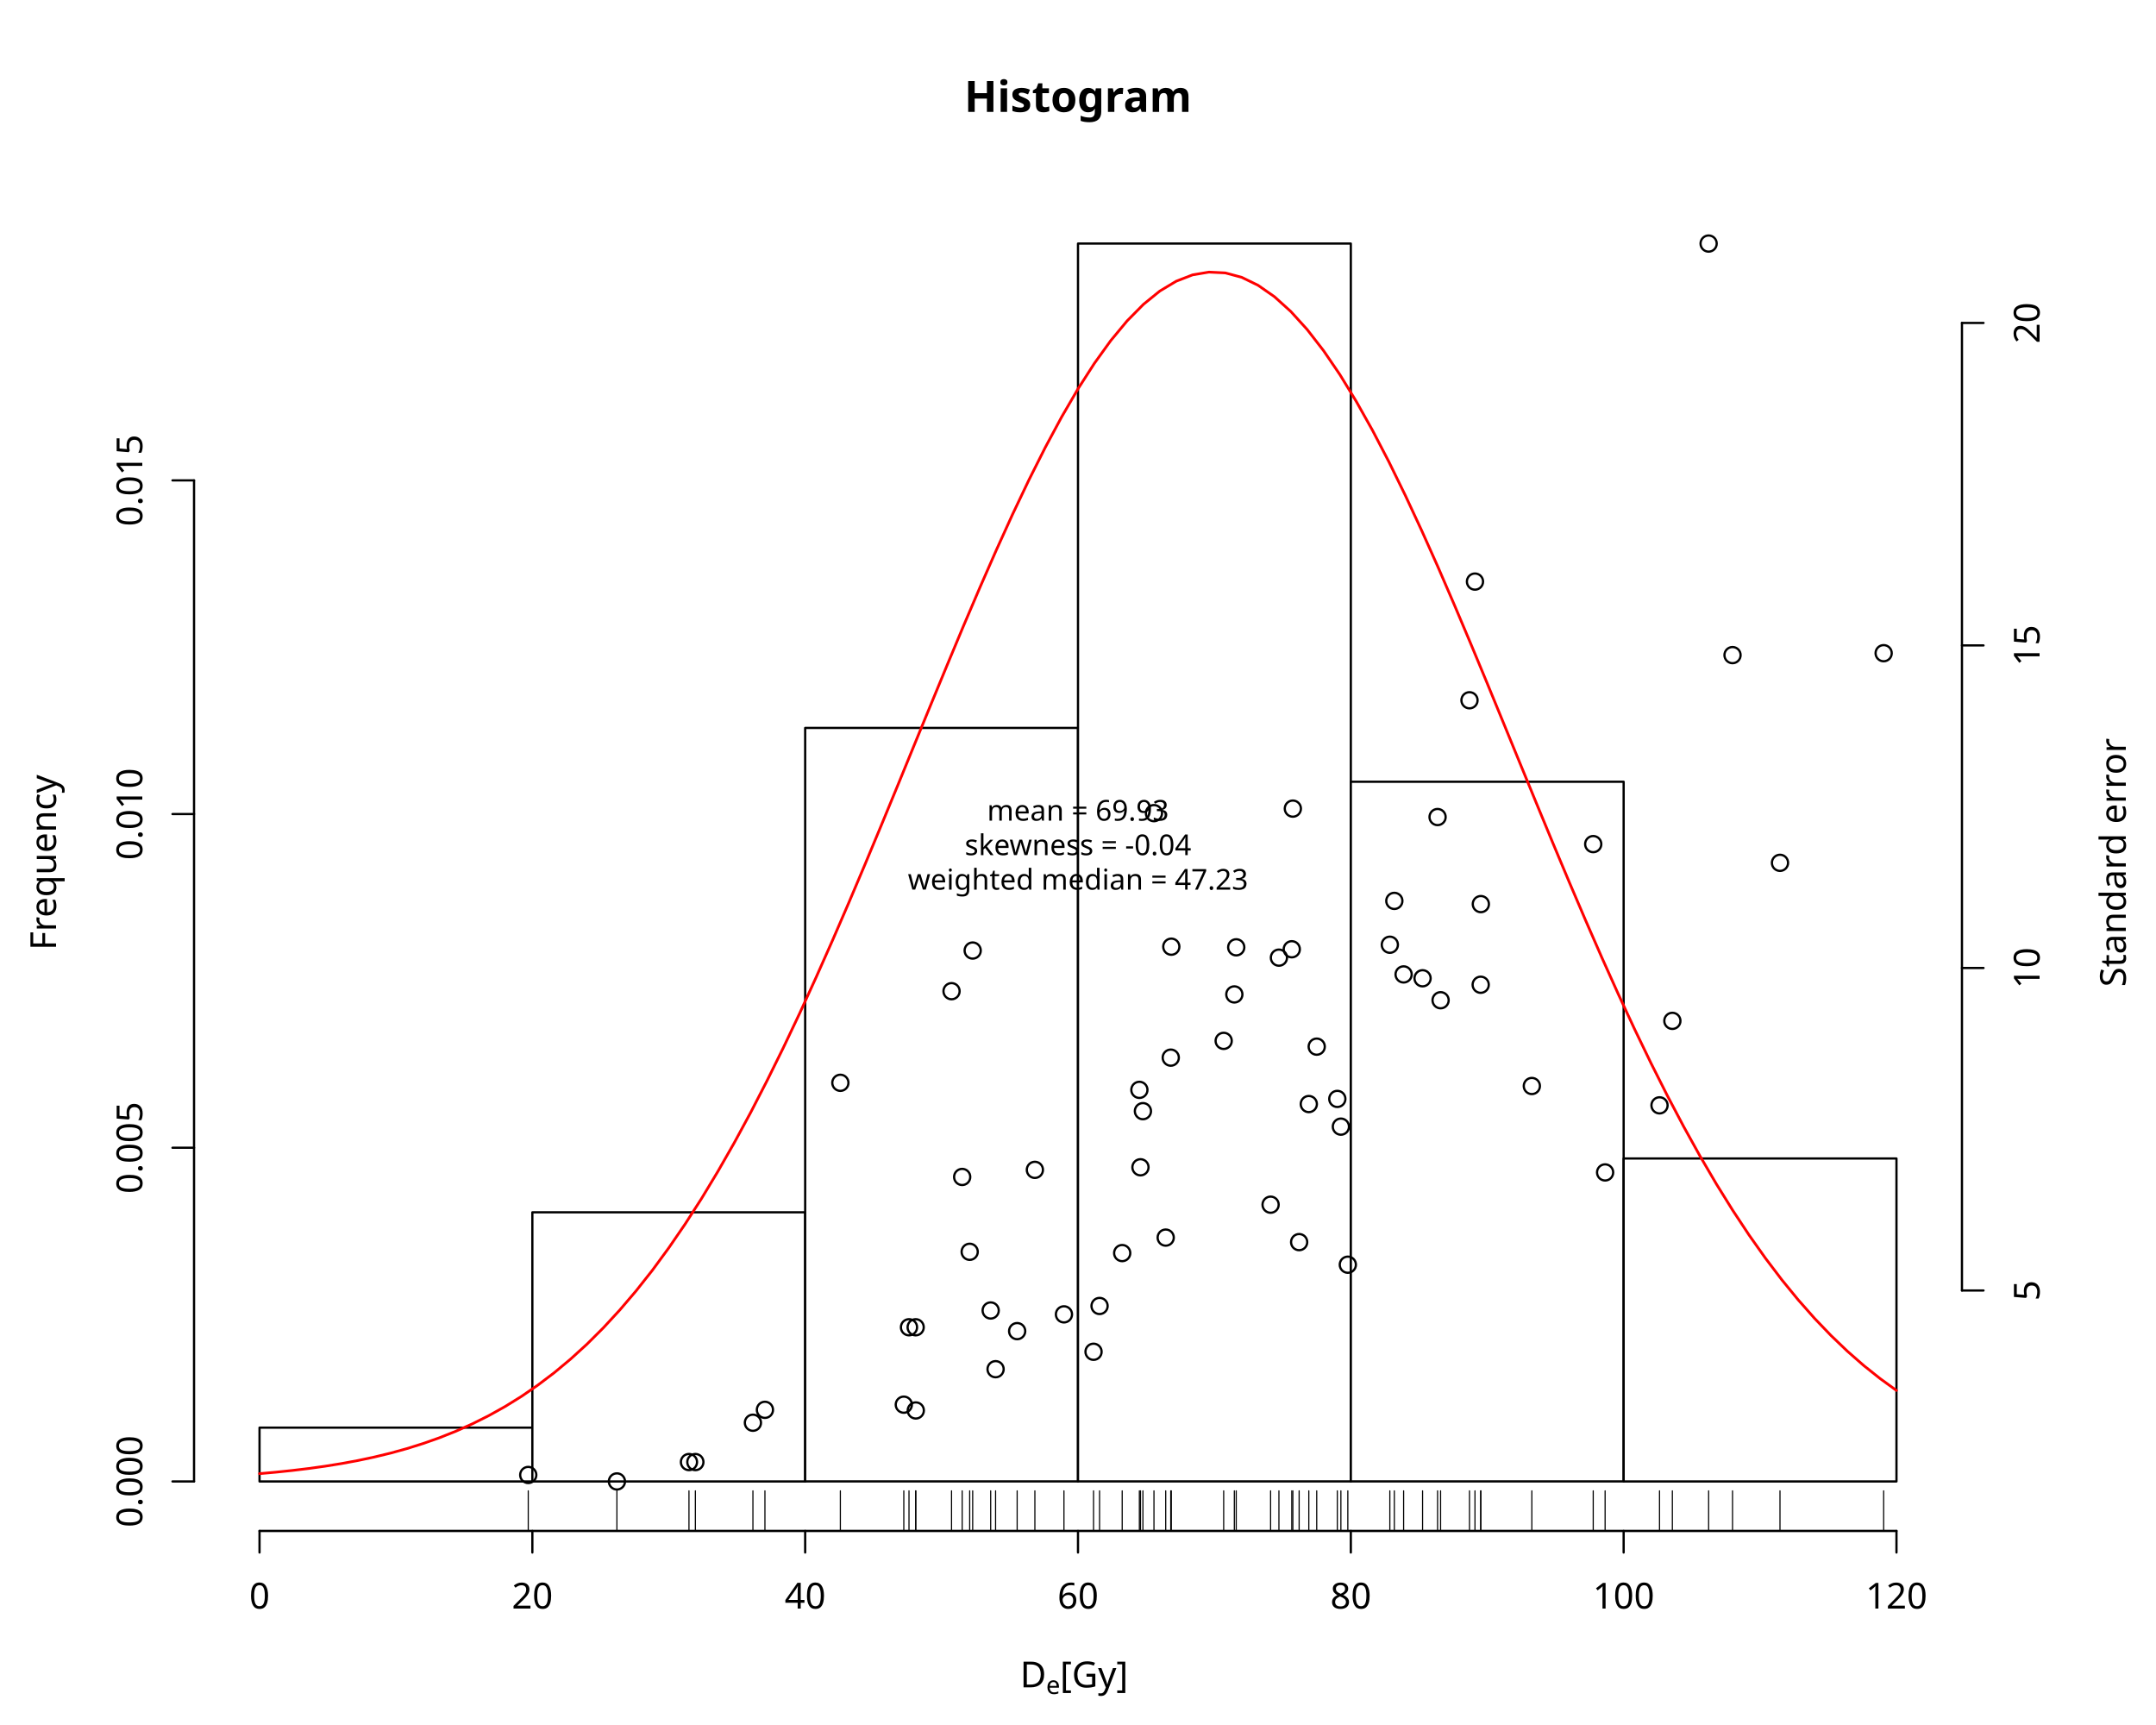
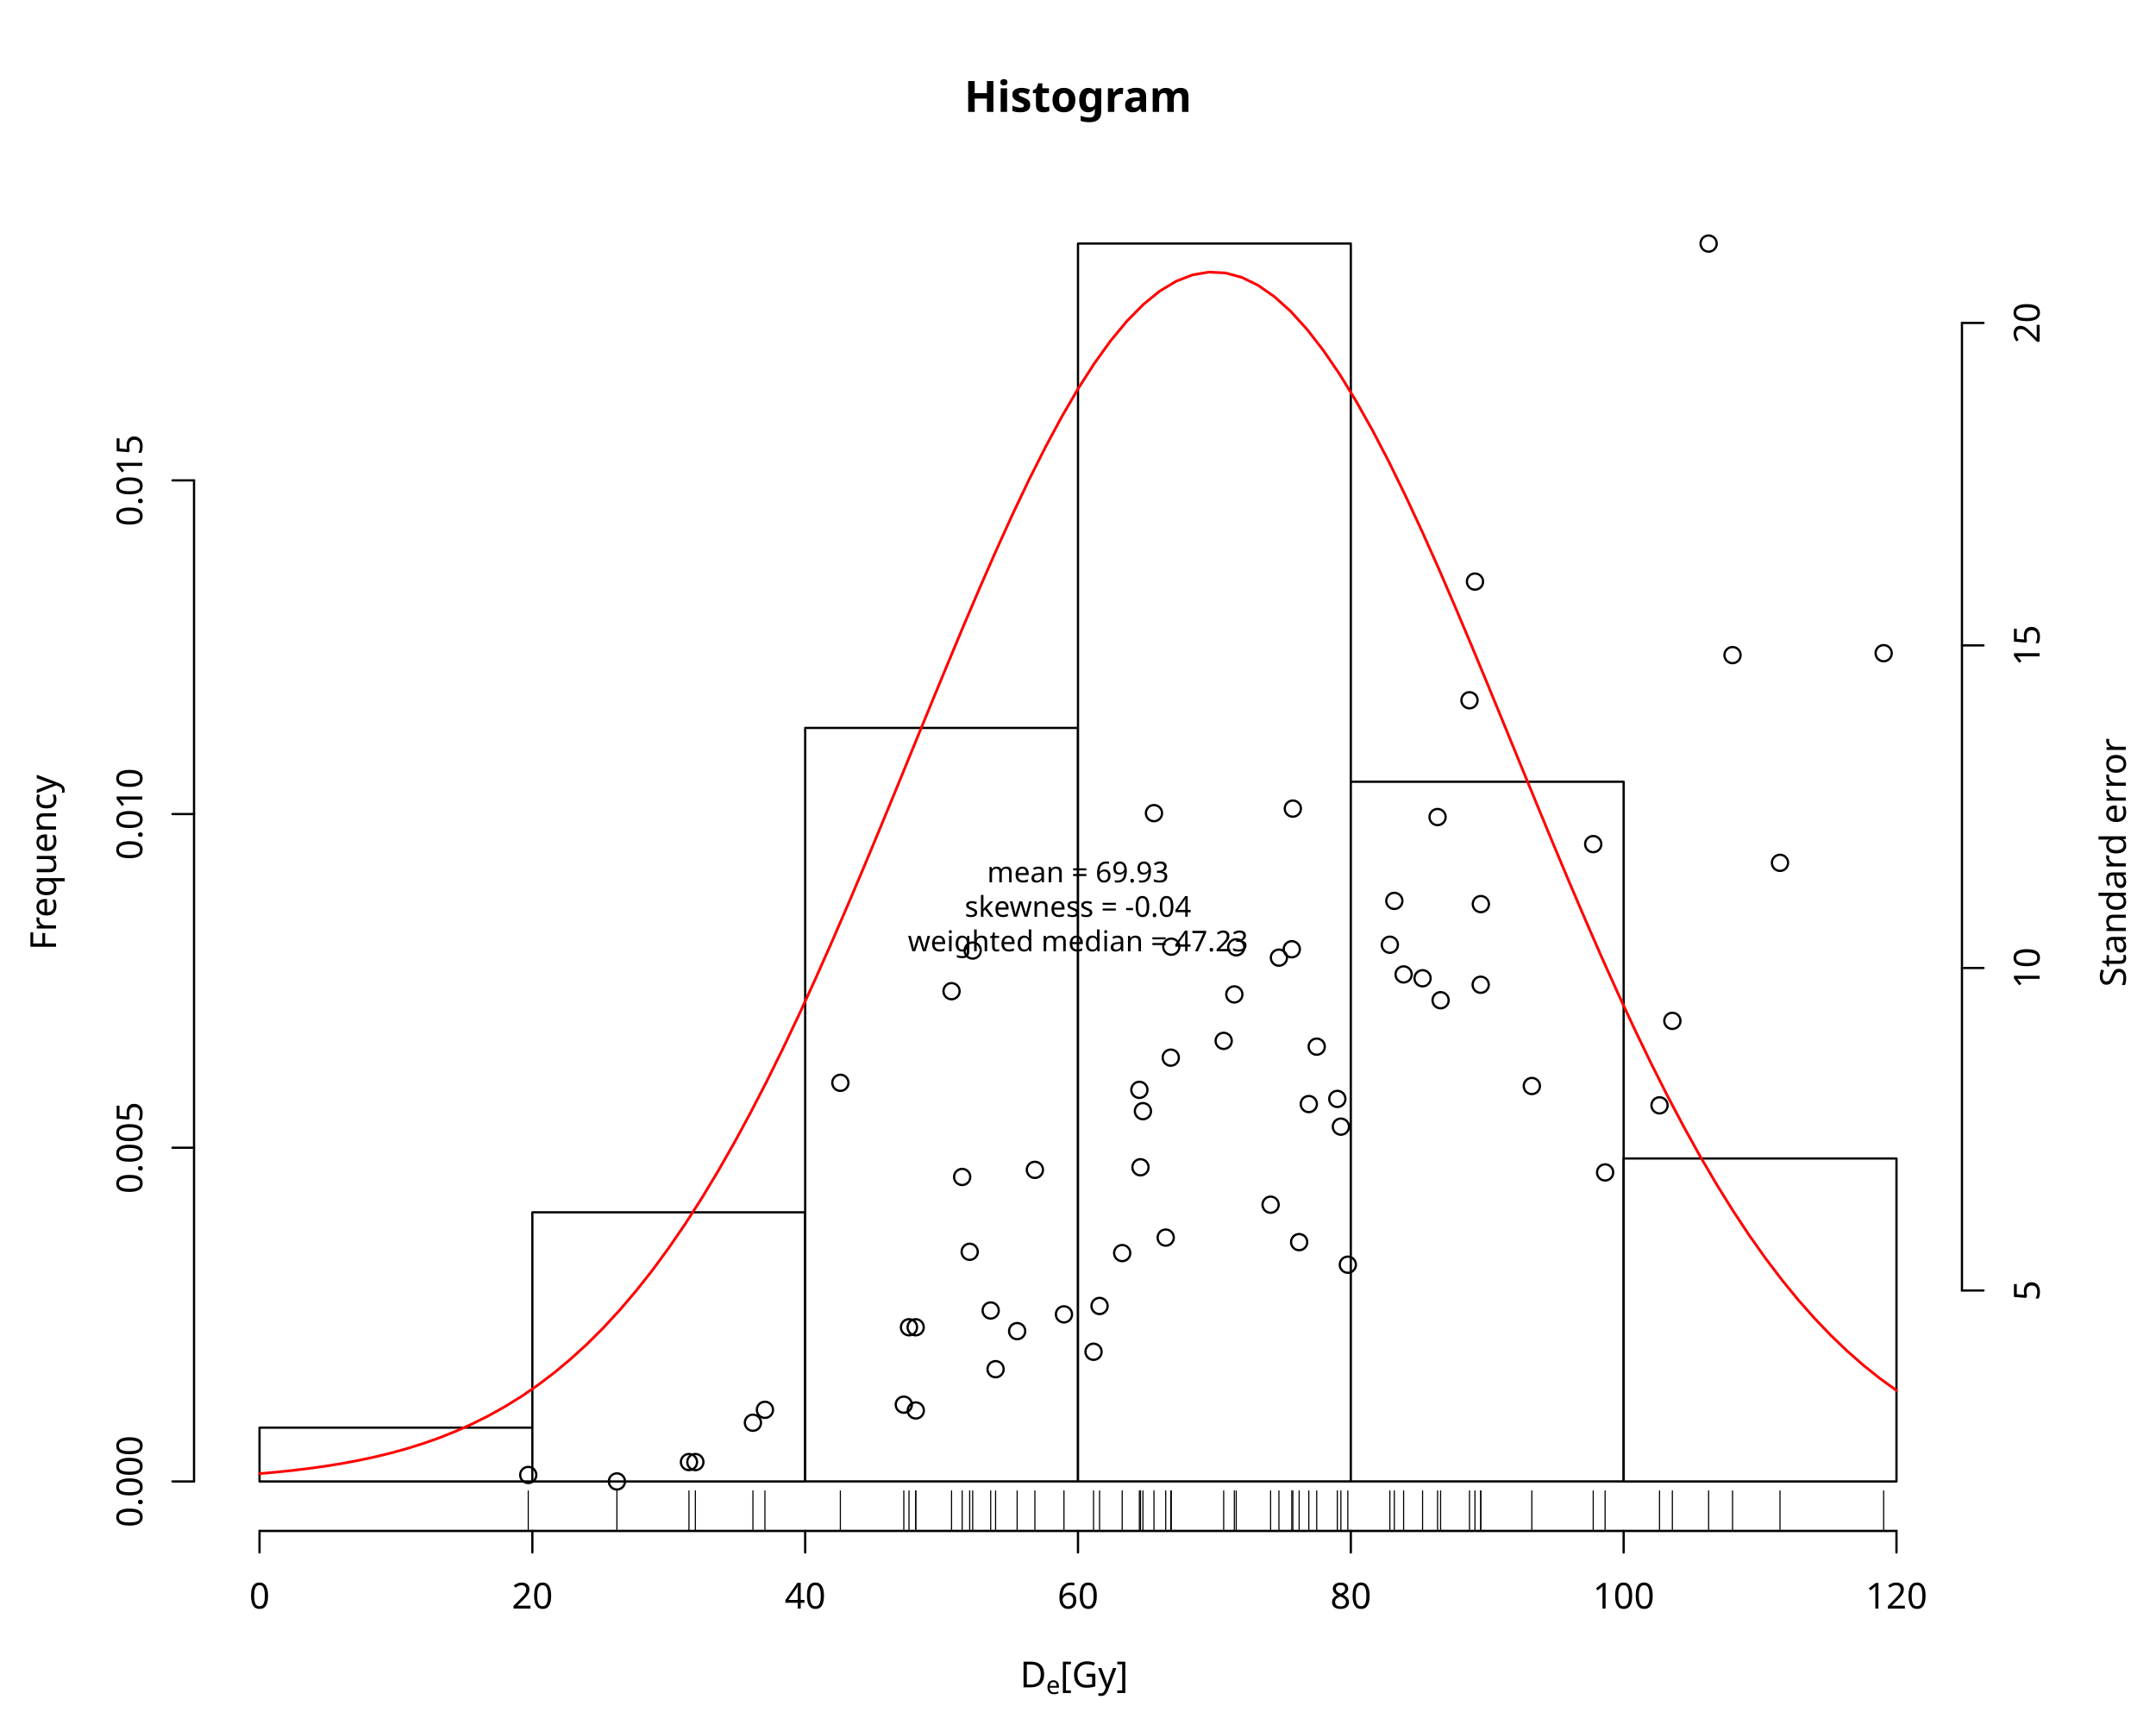
<svg xmlns="http://www.w3.org/2000/svg" class="svglite" data-engine-version="2.0" width="720.00pt" height="576.00pt" viewBox="0 0 720.00 576.00">
  <defs>
    <style type="text/css">
    .svglite line, .svglite polyline, .svglite polygon, .svglite path, .svglite rect, .svglite circle {
      fill: none;
      stroke: #000000;
      stroke-linecap: round;
      stroke-linejoin: round;
      stroke-miterlimit: 10.00;
    }
  </style>
  </defs>
  <rect width="100%" height="100%" style="stroke: none; fill: #FFFFFF;" />
  <defs>
    <clipPath id="cpMC4wMHw3MjAuMDB8MC4wMHw1NzYuMDA=">
      <rect x="0.00" y="0.00" width="720.00" height="576.00" />
    </clipPath>
  </defs>
  <g clip-path="url(#cpMC4wMHw3MjAuMDB8MC4wMHw1NzYuMDA=)">
    <text x="360.00" y="37.36" text-anchor="middle" style="font-size: 14.40px; font-weight: bold; font-family: sans;" textLength="65.63px" lengthAdjust="spacingAndGlyphs">Histogram</text>
    <text x="340.66" y="563.43" style="font-size: 12.00px; font-family: sans;" textLength="8.67px" lengthAdjust="spacingAndGlyphs">D</text>
    <text x="349.33" y="565.65" style="font-size: 8.40px; font-family: sans;" textLength="4.67px" lengthAdjust="spacingAndGlyphs">e</text>
    <text x="354.00" y="563.43" style="font-size: 12.00px; font-family: sans;" textLength="25.34px" lengthAdjust="spacingAndGlyphs"> [Gy]</text>
    <text transform="translate(18.72,288.00) rotate(-90)" text-anchor="middle" style="font-size: 12.00px; font-family: sans;" textLength="56.71px" lengthAdjust="spacingAndGlyphs">Frequency</text>
    <line x1="86.67" y1="511.20" x2="633.33" y2="511.20" style="stroke-width: 0.75;" />
    <line x1="86.67" y1="511.20" x2="86.67" y2="518.40" style="stroke-width: 0.75;" />
    <line x1="177.78" y1="511.20" x2="177.78" y2="518.40" style="stroke-width: 0.75;" />
    <line x1="268.89" y1="511.20" x2="268.89" y2="518.40" style="stroke-width: 0.75;" />
    <line x1="360.00" y1="511.20" x2="360.00" y2="518.40" style="stroke-width: 0.75;" />
    <line x1="451.11" y1="511.20" x2="451.11" y2="518.40" style="stroke-width: 0.75;" />
    <line x1="542.22" y1="511.20" x2="542.22" y2="518.40" style="stroke-width: 0.75;" />
    <line x1="633.33" y1="511.20" x2="633.33" y2="518.40" style="stroke-width: 0.75;" />
    <text x="86.67" y="537.12" text-anchor="middle" style="font-size: 12.00px; font-family: sans;" textLength="6.67px" lengthAdjust="spacingAndGlyphs">0</text>
    <text x="177.78" y="537.12" text-anchor="middle" style="font-size: 12.00px; font-family: sans;" textLength="13.35px" lengthAdjust="spacingAndGlyphs">20</text>
    <text x="268.89" y="537.12" text-anchor="middle" style="font-size: 12.00px; font-family: sans;" textLength="13.35px" lengthAdjust="spacingAndGlyphs">40</text>
    <text x="360.00" y="537.12" text-anchor="middle" style="font-size: 12.00px; font-family: sans;" textLength="13.35px" lengthAdjust="spacingAndGlyphs">60</text>
    <text x="451.11" y="537.12" text-anchor="middle" style="font-size: 12.00px; font-family: sans;" textLength="13.35px" lengthAdjust="spacingAndGlyphs">80</text>
    <text x="542.22" y="537.12" text-anchor="middle" style="font-size: 12.00px; font-family: sans;" textLength="20.02px" lengthAdjust="spacingAndGlyphs">100</text>
    <text x="633.33" y="537.12" text-anchor="middle" style="font-size: 12.00px; font-family: sans;" textLength="20.02px" lengthAdjust="spacingAndGlyphs">120</text>
    <line x1="64.80" y1="494.67" x2="64.80" y2="160.41" style="stroke-width: 0.75;" />
    <line x1="64.80" y1="494.67" x2="57.60" y2="494.67" style="stroke-width: 0.75;" />
    <line x1="64.80" y1="383.25" x2="57.60" y2="383.25" style="stroke-width: 0.75;" />
    <line x1="64.80" y1="271.83" x2="57.60" y2="271.83" style="stroke-width: 0.75;" />
    <line x1="64.80" y1="160.41" x2="57.60" y2="160.41" style="stroke-width: 0.75;" />
    <text transform="translate(47.52,494.67) rotate(-90)" text-anchor="middle" style="font-size: 12.00px; font-family: sans;" textLength="30.03px" lengthAdjust="spacingAndGlyphs">0.000</text>
    <text transform="translate(47.52,383.25) rotate(-90)" text-anchor="middle" style="font-size: 12.00px; font-family: sans;" textLength="30.03px" lengthAdjust="spacingAndGlyphs">0.005</text>
    <text transform="translate(47.52,271.83) rotate(-90)" text-anchor="middle" style="font-size: 12.00px; font-family: sans;" textLength="30.03px" lengthAdjust="spacingAndGlyphs">0.010</text>
    <text transform="translate(47.52,160.41) rotate(-90)" text-anchor="middle" style="font-size: 12.00px; font-family: sans;" textLength="30.03px" lengthAdjust="spacingAndGlyphs">0.015</text>
  </g>
  <defs>
    <clipPath id="cpNjQuODB8NjU1LjIwfDY0LjgwfDUxMS4yMA==">
      <rect x="64.80" y="64.80" width="590.40" height="446.40" />
    </clipPath>
  </defs>
  <g clip-path="url(#cpNjQuODB8NjU1LjIwfDY0LjgwfDUxMS4yMA==)">
    <rect x="86.67" y="476.70" width="91.11" height="17.97" style="stroke-width: 0.75; fill: #FFFFFF;" />
    <rect x="177.78" y="404.81" width="91.11" height="89.86" style="stroke-width: 0.75; fill: #FFFFFF;" />
    <rect x="268.89" y="243.07" width="91.11" height="251.59" style="stroke-width: 0.75; fill: #FFFFFF;" />
    <rect x="360.00" y="81.33" width="91.11" height="413.33" style="stroke-width: 0.75; fill: #FFFFFF;" />
    <rect x="451.11" y="261.04" width="91.11" height="233.62" style="stroke-width: 0.75; fill: #FFFFFF;" />
    <rect x="542.22" y="386.84" width="91.11" height="107.83" style="stroke-width: 0.75; fill: #FFFFFF;" />
  </g>
  <g clip-path="url(#cpMC4wMHw3MjAuMDB8MC4wMHw1NzYuMDA=)">
    <line x1="176.41" y1="511.20" x2="176.41" y2="497.81" style="stroke-width: 0.38;" />
    <line x1="206.02" y1="511.20" x2="206.02" y2="497.81" style="stroke-width: 0.38;" />
    <line x1="230.08" y1="511.20" x2="230.08" y2="497.81" style="stroke-width: 0.38;" />
    <line x1="232.22" y1="511.20" x2="232.22" y2="497.81" style="stroke-width: 0.38;" />
    <line x1="251.44" y1="511.20" x2="251.44" y2="497.81" style="stroke-width: 0.38;" />
    <line x1="255.45" y1="511.20" x2="255.45" y2="497.81" style="stroke-width: 0.38;" />
    <line x1="280.64" y1="511.20" x2="280.64" y2="497.81" style="stroke-width: 0.38;" />
    <line x1="301.83" y1="511.20" x2="301.83" y2="497.81" style="stroke-width: 0.38;" />
    <line x1="303.56" y1="511.20" x2="303.56" y2="497.81" style="stroke-width: 0.38;" />
    <line x1="305.79" y1="511.20" x2="305.79" y2="497.81" style="stroke-width: 0.38;" />
    <line x1="305.83" y1="511.20" x2="305.83" y2="497.81" style="stroke-width: 0.38;" />
    <line x1="317.77" y1="511.20" x2="317.77" y2="497.81" style="stroke-width: 0.38;" />
    <line x1="321.32" y1="511.20" x2="321.32" y2="497.81" style="stroke-width: 0.38;" />
    <line x1="323.83" y1="511.20" x2="323.83" y2="497.81" style="stroke-width: 0.38;" />
    <line x1="324.83" y1="511.20" x2="324.83" y2="497.81" style="stroke-width: 0.38;" />
    <line x1="330.84" y1="511.20" x2="330.84" y2="497.81" style="stroke-width: 0.38;" />
    <line x1="332.48" y1="511.20" x2="332.48" y2="497.81" style="stroke-width: 0.38;" />
    <line x1="339.68" y1="511.20" x2="339.68" y2="497.81" style="stroke-width: 0.38;" />
    <line x1="345.60" y1="511.20" x2="345.60" y2="497.81" style="stroke-width: 0.38;" />
    <line x1="355.31" y1="511.20" x2="355.31" y2="497.81" style="stroke-width: 0.38;" />
    <line x1="365.19" y1="511.20" x2="365.19" y2="497.81" style="stroke-width: 0.38;" />
    <line x1="367.20" y1="511.20" x2="367.20" y2="497.81" style="stroke-width: 0.38;" />
    <line x1="374.76" y1="511.20" x2="374.76" y2="497.81" style="stroke-width: 0.38;" />
    <line x1="380.50" y1="511.20" x2="380.50" y2="497.81" style="stroke-width: 0.38;" />
    <line x1="380.86" y1="511.20" x2="380.86" y2="497.81" style="stroke-width: 0.38;" />
    <line x1="381.68" y1="511.20" x2="381.68" y2="497.81" style="stroke-width: 0.38;" />
    <line x1="385.37" y1="511.20" x2="385.37" y2="497.81" style="stroke-width: 0.38;" />
    <line x1="389.29" y1="511.20" x2="389.29" y2="497.81" style="stroke-width: 0.38;" />
    <line x1="390.98" y1="511.20" x2="390.98" y2="497.81" style="stroke-width: 0.38;" />
    <line x1="391.16" y1="511.20" x2="391.16" y2="497.81" style="stroke-width: 0.38;" />
    <line x1="408.65" y1="511.20" x2="408.65" y2="497.81" style="stroke-width: 0.38;" />
    <line x1="412.21" y1="511.20" x2="412.21" y2="497.81" style="stroke-width: 0.38;" />
    <line x1="412.84" y1="511.20" x2="412.84" y2="497.81" style="stroke-width: 0.38;" />
    <line x1="424.32" y1="511.20" x2="424.32" y2="497.81" style="stroke-width: 0.38;" />
    <line x1="427.10" y1="511.20" x2="427.10" y2="497.81" style="stroke-width: 0.38;" />
    <line x1="431.39" y1="511.20" x2="431.39" y2="497.81" style="stroke-width: 0.38;" />
    <line x1="431.75" y1="511.20" x2="431.75" y2="497.81" style="stroke-width: 0.38;" />
    <line x1="433.85" y1="511.20" x2="433.85" y2="497.81" style="stroke-width: 0.38;" />
    <line x1="437.08" y1="511.20" x2="437.08" y2="497.81" style="stroke-width: 0.38;" />
    <line x1="439.72" y1="511.20" x2="439.72" y2="497.81" style="stroke-width: 0.38;" />
    <line x1="446.60" y1="511.20" x2="446.60" y2="497.81" style="stroke-width: 0.38;" />
    <line x1="447.79" y1="511.20" x2="447.79" y2="497.81" style="stroke-width: 0.38;" />
    <line x1="450.11" y1="511.20" x2="450.11" y2="497.81" style="stroke-width: 0.38;" />
    <line x1="464.14" y1="511.20" x2="464.14" y2="497.81" style="stroke-width: 0.38;" />
    <line x1="465.64" y1="511.20" x2="465.64" y2="497.81" style="stroke-width: 0.38;" />
    <line x1="468.74" y1="511.20" x2="468.74" y2="497.81" style="stroke-width: 0.38;" />
    <line x1="475.07" y1="511.20" x2="475.07" y2="497.81" style="stroke-width: 0.38;" />
    <line x1="480.08" y1="511.20" x2="480.08" y2="497.81" style="stroke-width: 0.38;" />
    <line x1="481.09" y1="511.20" x2="481.09" y2="497.81" style="stroke-width: 0.38;" />
    <line x1="490.74" y1="511.20" x2="490.74" y2="497.81" style="stroke-width: 0.38;" />
    <line x1="492.57" y1="511.20" x2="492.57" y2="497.81" style="stroke-width: 0.38;" />
    <line x1="494.48" y1="511.20" x2="494.48" y2="497.81" style="stroke-width: 0.38;" />
    <line x1="494.53" y1="511.20" x2="494.53" y2="497.81" style="stroke-width: 0.38;" />
    <line x1="511.56" y1="511.20" x2="511.56" y2="497.81" style="stroke-width: 0.38;" />
    <line x1="532.06" y1="511.20" x2="532.06" y2="497.81" style="stroke-width: 0.38;" />
    <line x1="536.03" y1="511.20" x2="536.03" y2="497.81" style="stroke-width: 0.38;" />
    <line x1="554.20" y1="511.20" x2="554.20" y2="497.81" style="stroke-width: 0.38;" />
    <line x1="558.49" y1="511.20" x2="558.49" y2="497.81" style="stroke-width: 0.38;" />
    <line x1="570.60" y1="511.20" x2="570.60" y2="497.81" style="stroke-width: 0.38;" />
    <line x1="578.58" y1="511.20" x2="578.58" y2="497.81" style="stroke-width: 0.38;" />
    <line x1="594.43" y1="511.20" x2="594.43" y2="497.81" style="stroke-width: 0.38;" />
    <line x1="629.05" y1="511.20" x2="629.05" y2="497.81" style="stroke-width: 0.38;" />
  </g>
  <g clip-path="url(#cpNjQuODB8NjU1LjIwfDY0LjgwfDUxMS4yMA==)">
    <polyline points="86.67,492.07 92.13,491.58 97.60,491.01 103.07,490.35 108.53,489.59 114.00,488.71 119.47,487.70 124.93,486.54 130.40,485.22 135.87,483.71 141.33,482.00 146.80,480.07 152.27,477.89 157.73,475.45 163.20,472.71 168.67,469.66 174.13,466.28 179.60,462.52 185.07,458.38 190.53,453.83 196.00,448.85 201.47,443.40 206.93,437.48 212.40,431.07 217.87,424.15 223.33,416.70 228.80,408.73 234.27,400.22 239.73,391.17 245.20,381.60 250.67,371.51 256.13,360.91 261.60,349.84 267.07,338.31 272.53,326.37 278.00,314.05 283.47,301.40 288.93,288.49 294.40,275.36 299.87,262.09 305.33,248.74 310.80,235.41 316.27,222.16 321.73,209.08 327.20,196.27 332.67,183.80 338.13,171.78 343.60,160.28 349.07,149.41 354.53,139.24 360.00,129.85 365.47,121.33 370.93,113.74 376.40,107.15 381.87,101.61 387.33,97.18 392.80,93.90 398.27,91.78 403.73,90.86 409.20,91.13 414.67,92.60 420.13,95.26 425.60,99.07 431.07,104.01 436.53,110.03 442.00,117.09 447.47,125.11 452.93,134.04 458.40,143.79 463.87,154.30 469.33,165.47 474.80,177.22 480.27,189.45 485.73,202.09 491.20,215.04 496.67,228.20 502.13,241.50 507.60,254.85 513.07,268.17 518.53,281.38 524.00,294.42 529.47,307.22 534.93,319.72 540.40,331.88 545.87,343.64 551.33,354.96 556.80,365.82 562.27,376.19 567.73,386.04 573.20,395.38 578.67,404.18 584.13,412.44 589.60,420.17 595.07,427.38 600.53,434.06 606.00,440.25 611.47,445.95 616.93,451.18 622.40,455.97 627.87,460.33 633.33,464.29 " style="stroke-width: 0.90; stroke: #FF0000;" />
-     <text x="360.00" y="274.02" text-anchor="middle" style="font-size: 9.60px; font-family: sans;" textLength="58.99px" lengthAdjust="spacingAndGlyphs">mean = 69.93</text>
-     <text x="360.00" y="285.54" text-anchor="middle" style="font-size: 9.60px; font-family: sans;" textLength="75.00px" lengthAdjust="spacingAndGlyphs">skewness = -0.04</text>
-     <text x="360.00" y="297.06" text-anchor="middle" style="font-size: 9.60px; font-family: sans;" textLength="107.56px" lengthAdjust="spacingAndGlyphs">weighted median = 47.23</text>
-     <text x="360.00" y="308.58" text-anchor="middle" style="font-size: 9.60px; font-family: sans;" textLength="0.00px" lengthAdjust="spacingAndGlyphs" />
+     <text x="360.00" y="294.61" text-anchor="middle" style="font-size: 9.60px; font-family: sans;" textLength="58.99px" lengthAdjust="spacingAndGlyphs">mean = 69.93</text>
+     <text x="360.00" y="306.13" text-anchor="middle" style="font-size: 9.60px; font-family: sans;" textLength="75.00px" lengthAdjust="spacingAndGlyphs">skewness = -0.04</text>
+     <text x="360.00" y="317.65" text-anchor="middle" style="font-size: 9.60px; font-family: sans;" textLength="107.56px" lengthAdjust="spacingAndGlyphs">weighted median = 47.23</text>
+     <text x="360.00" y="329.17" text-anchor="middle" style="font-size: 9.60px; font-family: sans;" textLength="0.00px" lengthAdjust="spacingAndGlyphs" />
    <circle cx="176.41" cy="492.51" r="2.70" style="stroke-width: 0.75;" />
    <circle cx="206.02" cy="494.67" r="2.70" style="stroke-width: 0.75;" />
    <circle cx="230.08" cy="488.20" r="2.70" style="stroke-width: 0.75;" />
    <circle cx="232.22" cy="488.20" r="2.70" style="stroke-width: 0.75;" />
    <circle cx="251.44" cy="475.07" r="2.70" style="stroke-width: 0.75;" />
    <circle cx="255.45" cy="470.76" r="2.70" style="stroke-width: 0.75;" />
    <circle cx="280.64" cy="361.56" r="2.70" style="stroke-width: 0.75;" />
    <circle cx="301.83" cy="469.04" r="2.70" style="stroke-width: 0.75;" />
    <circle cx="303.56" cy="443.19" r="2.70" style="stroke-width: 0.75;" />
    <circle cx="305.79" cy="443.19" r="2.70" style="stroke-width: 0.75;" />
    <circle cx="305.83" cy="470.97" r="2.70" style="stroke-width: 0.75;" />
    <circle cx="317.77" cy="330.97" r="2.70" style="stroke-width: 0.75;" />
    <circle cx="321.32" cy="393.00" r="2.70" style="stroke-width: 0.75;" />
    <circle cx="323.83" cy="417.99" r="2.70" style="stroke-width: 0.75;" />
    <circle cx="324.83" cy="317.40" r="2.70" style="stroke-width: 0.75;" />
    <circle cx="330.84" cy="437.59" r="2.70" style="stroke-width: 0.75;" />
    <circle cx="332.48" cy="457.19" r="2.70" style="stroke-width: 0.75;" />
    <circle cx="339.68" cy="444.48" r="2.70" style="stroke-width: 0.75;" />
    <circle cx="345.60" cy="390.63" r="2.70" style="stroke-width: 0.75;" />
    <circle cx="355.31" cy="438.88" r="2.70" style="stroke-width: 0.75;" />
    <circle cx="365.19" cy="451.37" r="2.70" style="stroke-width: 0.75;" />
    <circle cx="367.20" cy="436.08" r="2.70" style="stroke-width: 0.75;" />
    <circle cx="374.76" cy="418.42" r="2.70" style="stroke-width: 0.75;" />
    <circle cx="380.50" cy="363.92" r="2.70" style="stroke-width: 0.75;" />
    <circle cx="380.86" cy="389.77" r="2.70" style="stroke-width: 0.75;" />
    <circle cx="381.68" cy="371.03" r="2.70" style="stroke-width: 0.75;" />
    <circle cx="385.37" cy="271.52" r="2.70" style="stroke-width: 0.75;" />
    <circle cx="389.29" cy="413.25" r="2.70" style="stroke-width: 0.75;" />
    <circle cx="390.98" cy="353.16" r="2.70" style="stroke-width: 0.75;" />
    <circle cx="391.16" cy="316.11" r="2.70" style="stroke-width: 0.75;" />
    <circle cx="408.65" cy="347.56" r="2.70" style="stroke-width: 0.75;" />
    <circle cx="412.21" cy="332.05" r="2.70" style="stroke-width: 0.75;" />
    <circle cx="412.84" cy="316.32" r="2.70" style="stroke-width: 0.75;" />
    <circle cx="424.32" cy="402.26" r="2.70" style="stroke-width: 0.75;" />
    <circle cx="427.10" cy="319.77" r="2.70" style="stroke-width: 0.75;" />
    <circle cx="431.39" cy="316.97" r="2.70" style="stroke-width: 0.75;" />
    <circle cx="431.75" cy="270.01" r="2.70" style="stroke-width: 0.75;" />
    <circle cx="433.85" cy="414.76" r="2.70" style="stroke-width: 0.75;" />
    <circle cx="437.08" cy="368.66" r="2.70" style="stroke-width: 0.75;" />
    <circle cx="439.72" cy="349.49" r="2.70" style="stroke-width: 0.75;" />
    <circle cx="446.60" cy="366.94" r="2.70" style="stroke-width: 0.75;" />
    <circle cx="447.79" cy="376.20" r="2.70" style="stroke-width: 0.75;" />
    <circle cx="450.11" cy="422.30" r="2.70" style="stroke-width: 0.75;" />
    <circle cx="464.14" cy="315.46" r="2.70" style="stroke-width: 0.75;" />
    <circle cx="465.64" cy="300.82" r="2.70" style="stroke-width: 0.75;" />
    <circle cx="468.74" cy="325.37" r="2.70" style="stroke-width: 0.75;" />
    <circle cx="475.07" cy="326.66" r="2.70" style="stroke-width: 0.75;" />
    <circle cx="480.08" cy="272.82" r="2.70" style="stroke-width: 0.75;" />
    <circle cx="481.09" cy="333.99" r="2.70" style="stroke-width: 0.75;" />
    <circle cx="490.74" cy="233.83" r="2.70" style="stroke-width: 0.75;" />
    <circle cx="492.57" cy="194.20" r="2.70" style="stroke-width: 0.75;" />
    <circle cx="494.48" cy="328.82" r="2.70" style="stroke-width: 0.75;" />
    <circle cx="494.53" cy="301.89" r="2.70" style="stroke-width: 0.75;" />
    <circle cx="511.56" cy="362.63" r="2.70" style="stroke-width: 0.75;" />
    <circle cx="532.06" cy="281.86" r="2.70" style="stroke-width: 0.75;" />
    <circle cx="536.03" cy="391.49" r="2.70" style="stroke-width: 0.75;" />
    <circle cx="554.20" cy="369.09" r="2.70" style="stroke-width: 0.75;" />
    <circle cx="558.49" cy="340.88" r="2.70" style="stroke-width: 0.75;" />
    <circle cx="570.60" cy="81.33" r="2.70" style="stroke-width: 0.75;" />
    <circle cx="578.58" cy="218.75" r="2.70" style="stroke-width: 0.75;" />
    <circle cx="594.43" cy="288.11" r="2.70" style="stroke-width: 0.75;" />
    <circle cx="629.05" cy="218.11" r="2.70" style="stroke-width: 0.75;" />
  </g>
  <g clip-path="url(#cpMC4wMHw3MjAuMDB8MC4wMHw1NzYuMDA=)">
    <line x1="655.20" y1="430.91" x2="655.20" y2="107.83" style="stroke-width: 0.75;" />
    <line x1="655.20" y1="430.91" x2="662.40" y2="430.91" style="stroke-width: 0.75;" />
    <line x1="655.20" y1="323.22" x2="662.40" y2="323.22" style="stroke-width: 0.75;" />
    <line x1="655.20" y1="215.52" x2="662.40" y2="215.52" style="stroke-width: 0.75;" />
    <line x1="655.20" y1="107.83" x2="662.40" y2="107.83" style="stroke-width: 0.75;" />
    <text transform="translate(681.12,430.91) rotate(-90)" text-anchor="middle" style="font-size: 12.00px; font-family: sans;" textLength="6.67px" lengthAdjust="spacingAndGlyphs">5</text>
    <text transform="translate(681.12,323.22) rotate(-90)" text-anchor="middle" style="font-size: 12.00px; font-family: sans;" textLength="13.35px" lengthAdjust="spacingAndGlyphs">10</text>
    <text transform="translate(681.12,215.52) rotate(-90)" text-anchor="middle" style="font-size: 12.00px; font-family: sans;" textLength="13.35px" lengthAdjust="spacingAndGlyphs">15</text>
    <text transform="translate(681.12,107.83) rotate(-90)" text-anchor="middle" style="font-size: 12.00px; font-family: sans;" textLength="13.35px" lengthAdjust="spacingAndGlyphs">20</text>
    <text transform="translate(709.92,288.00) rotate(-90)" text-anchor="middle" style="font-size: 12.00px; font-family: sans;" textLength="77.38px" lengthAdjust="spacingAndGlyphs">Standard error</text>
  </g>
  <defs>
    <clipPath id="cpNTkuMDR8Njg5Ljc2fDU5LjA0fDUwMi41Ng==">
      <rect x="59.04" y="59.04" width="630.72" height="443.52" />
    </clipPath>
  </defs>
  <g clip-path="url(#cpNTkuMDR8Njg5Ljc2fDU5LjA0fDUwMi41Ng==)">
</g>
</svg>
